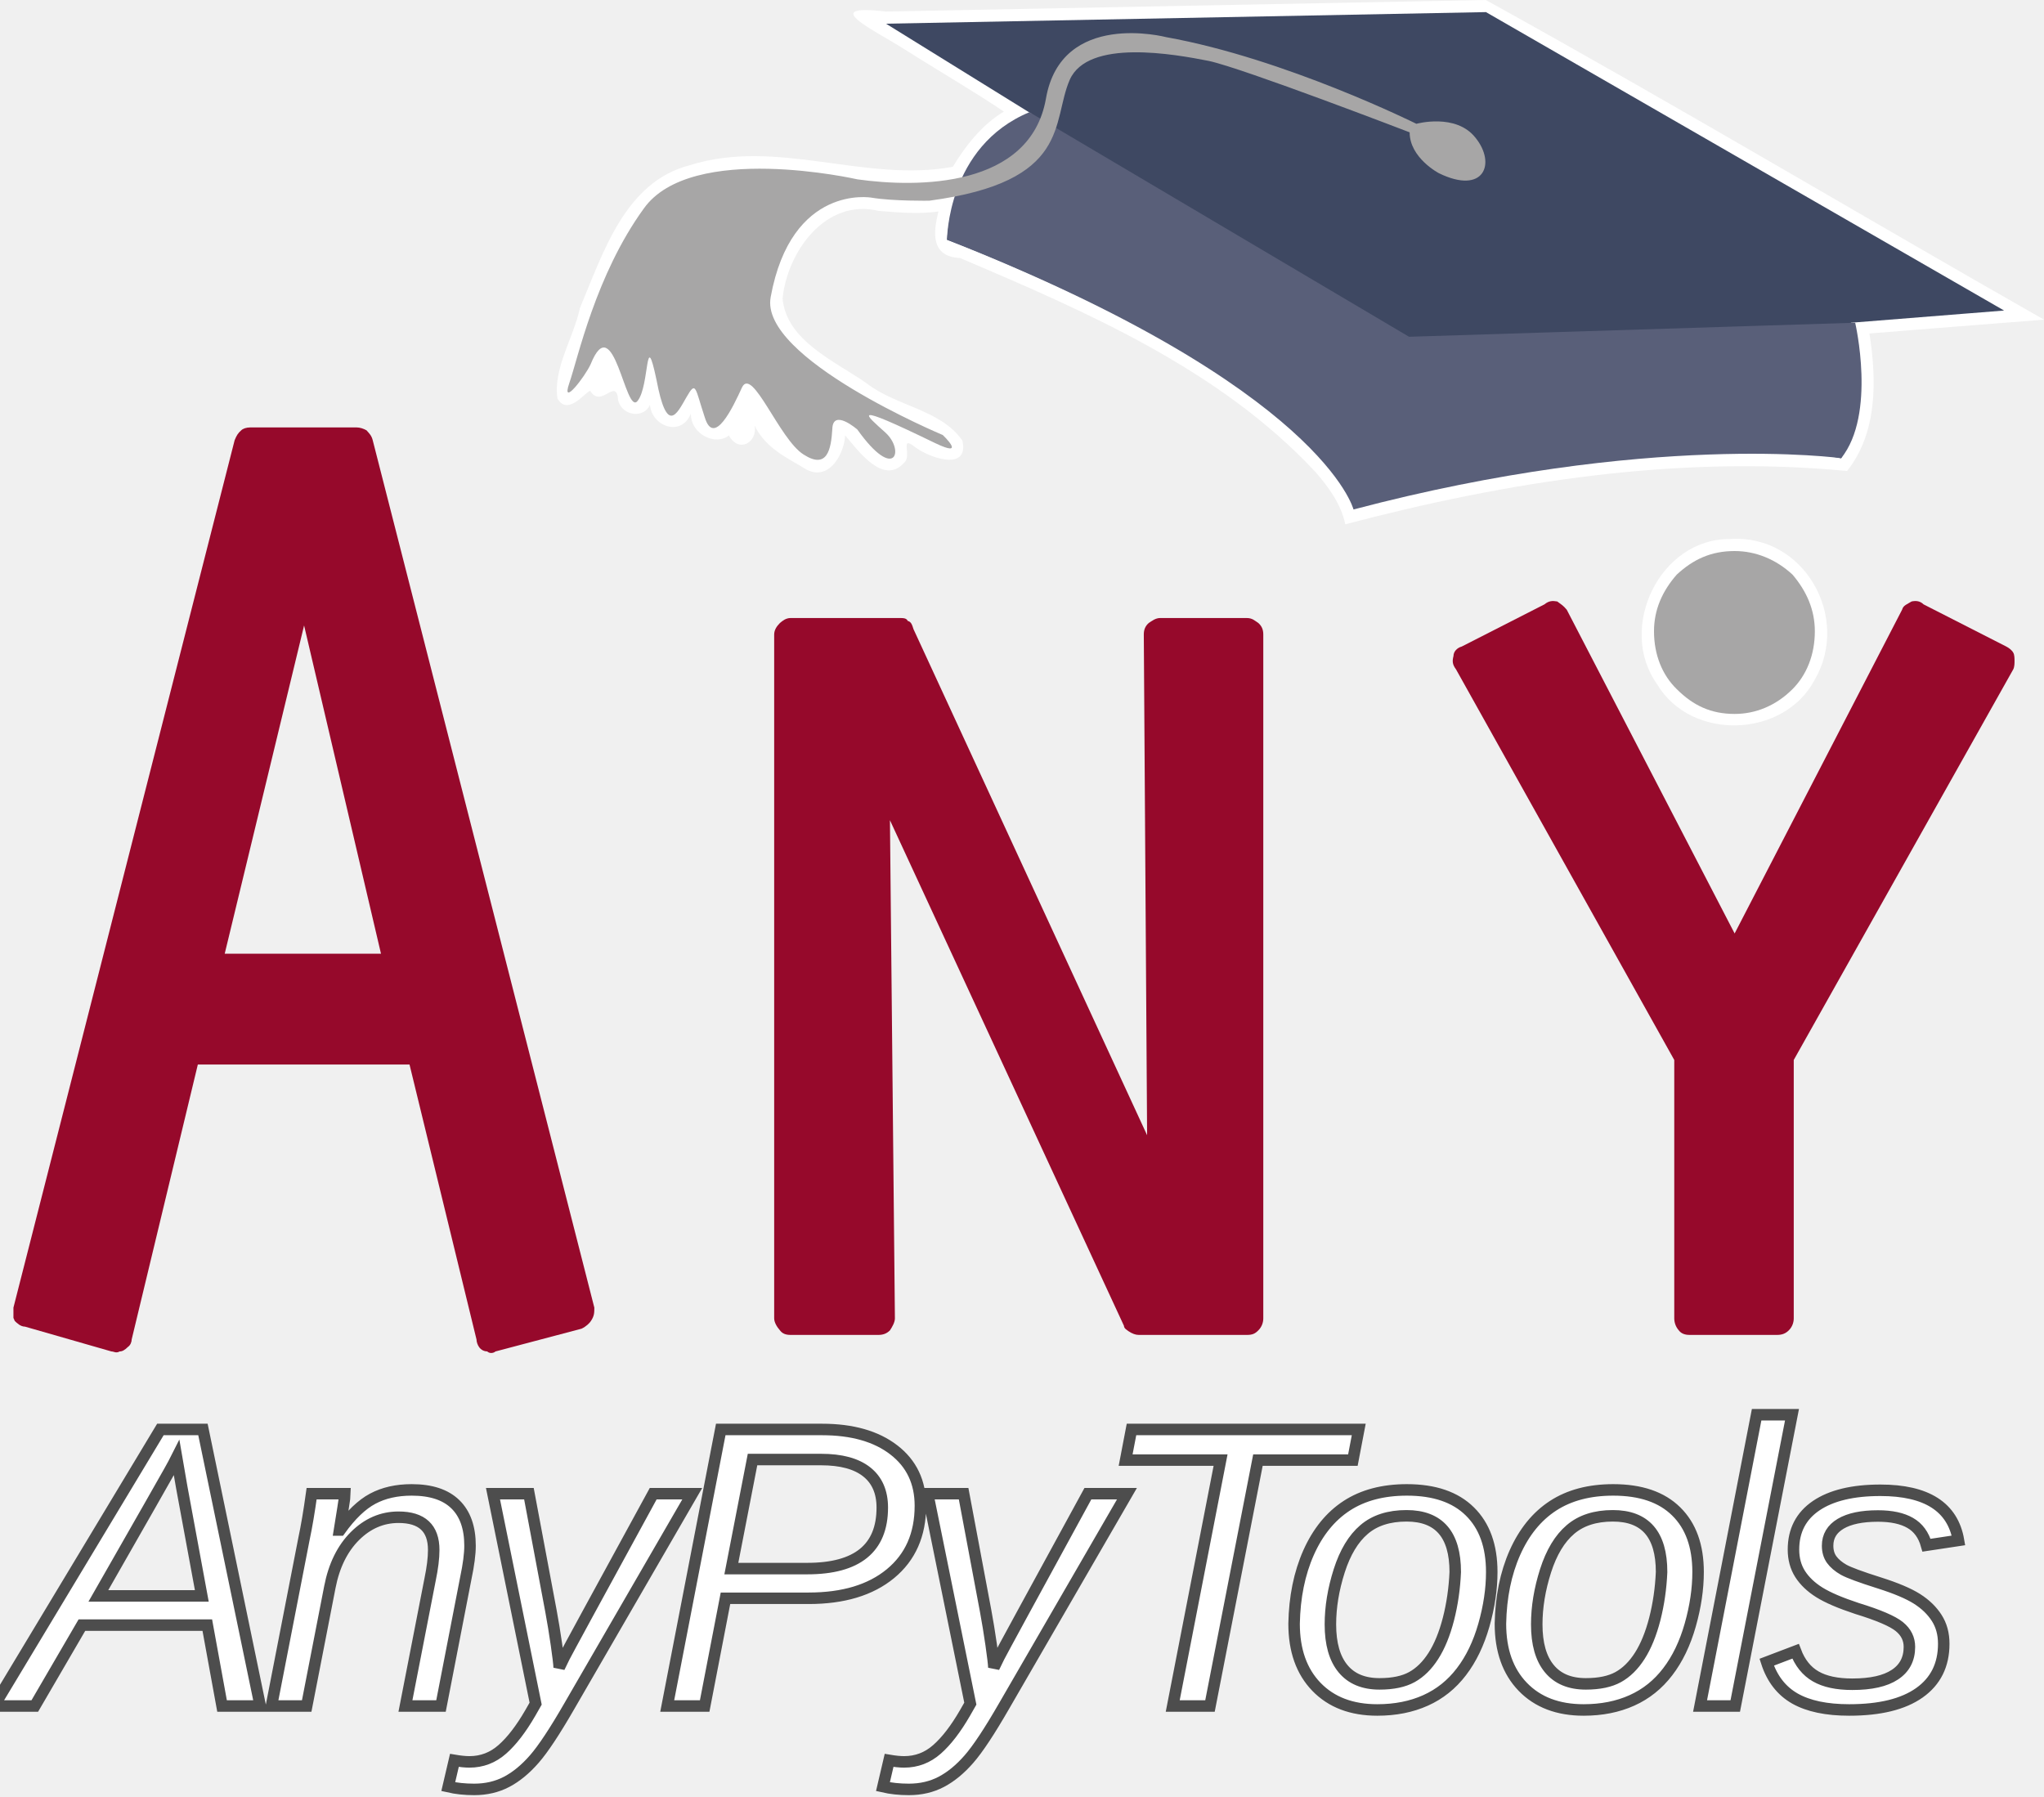
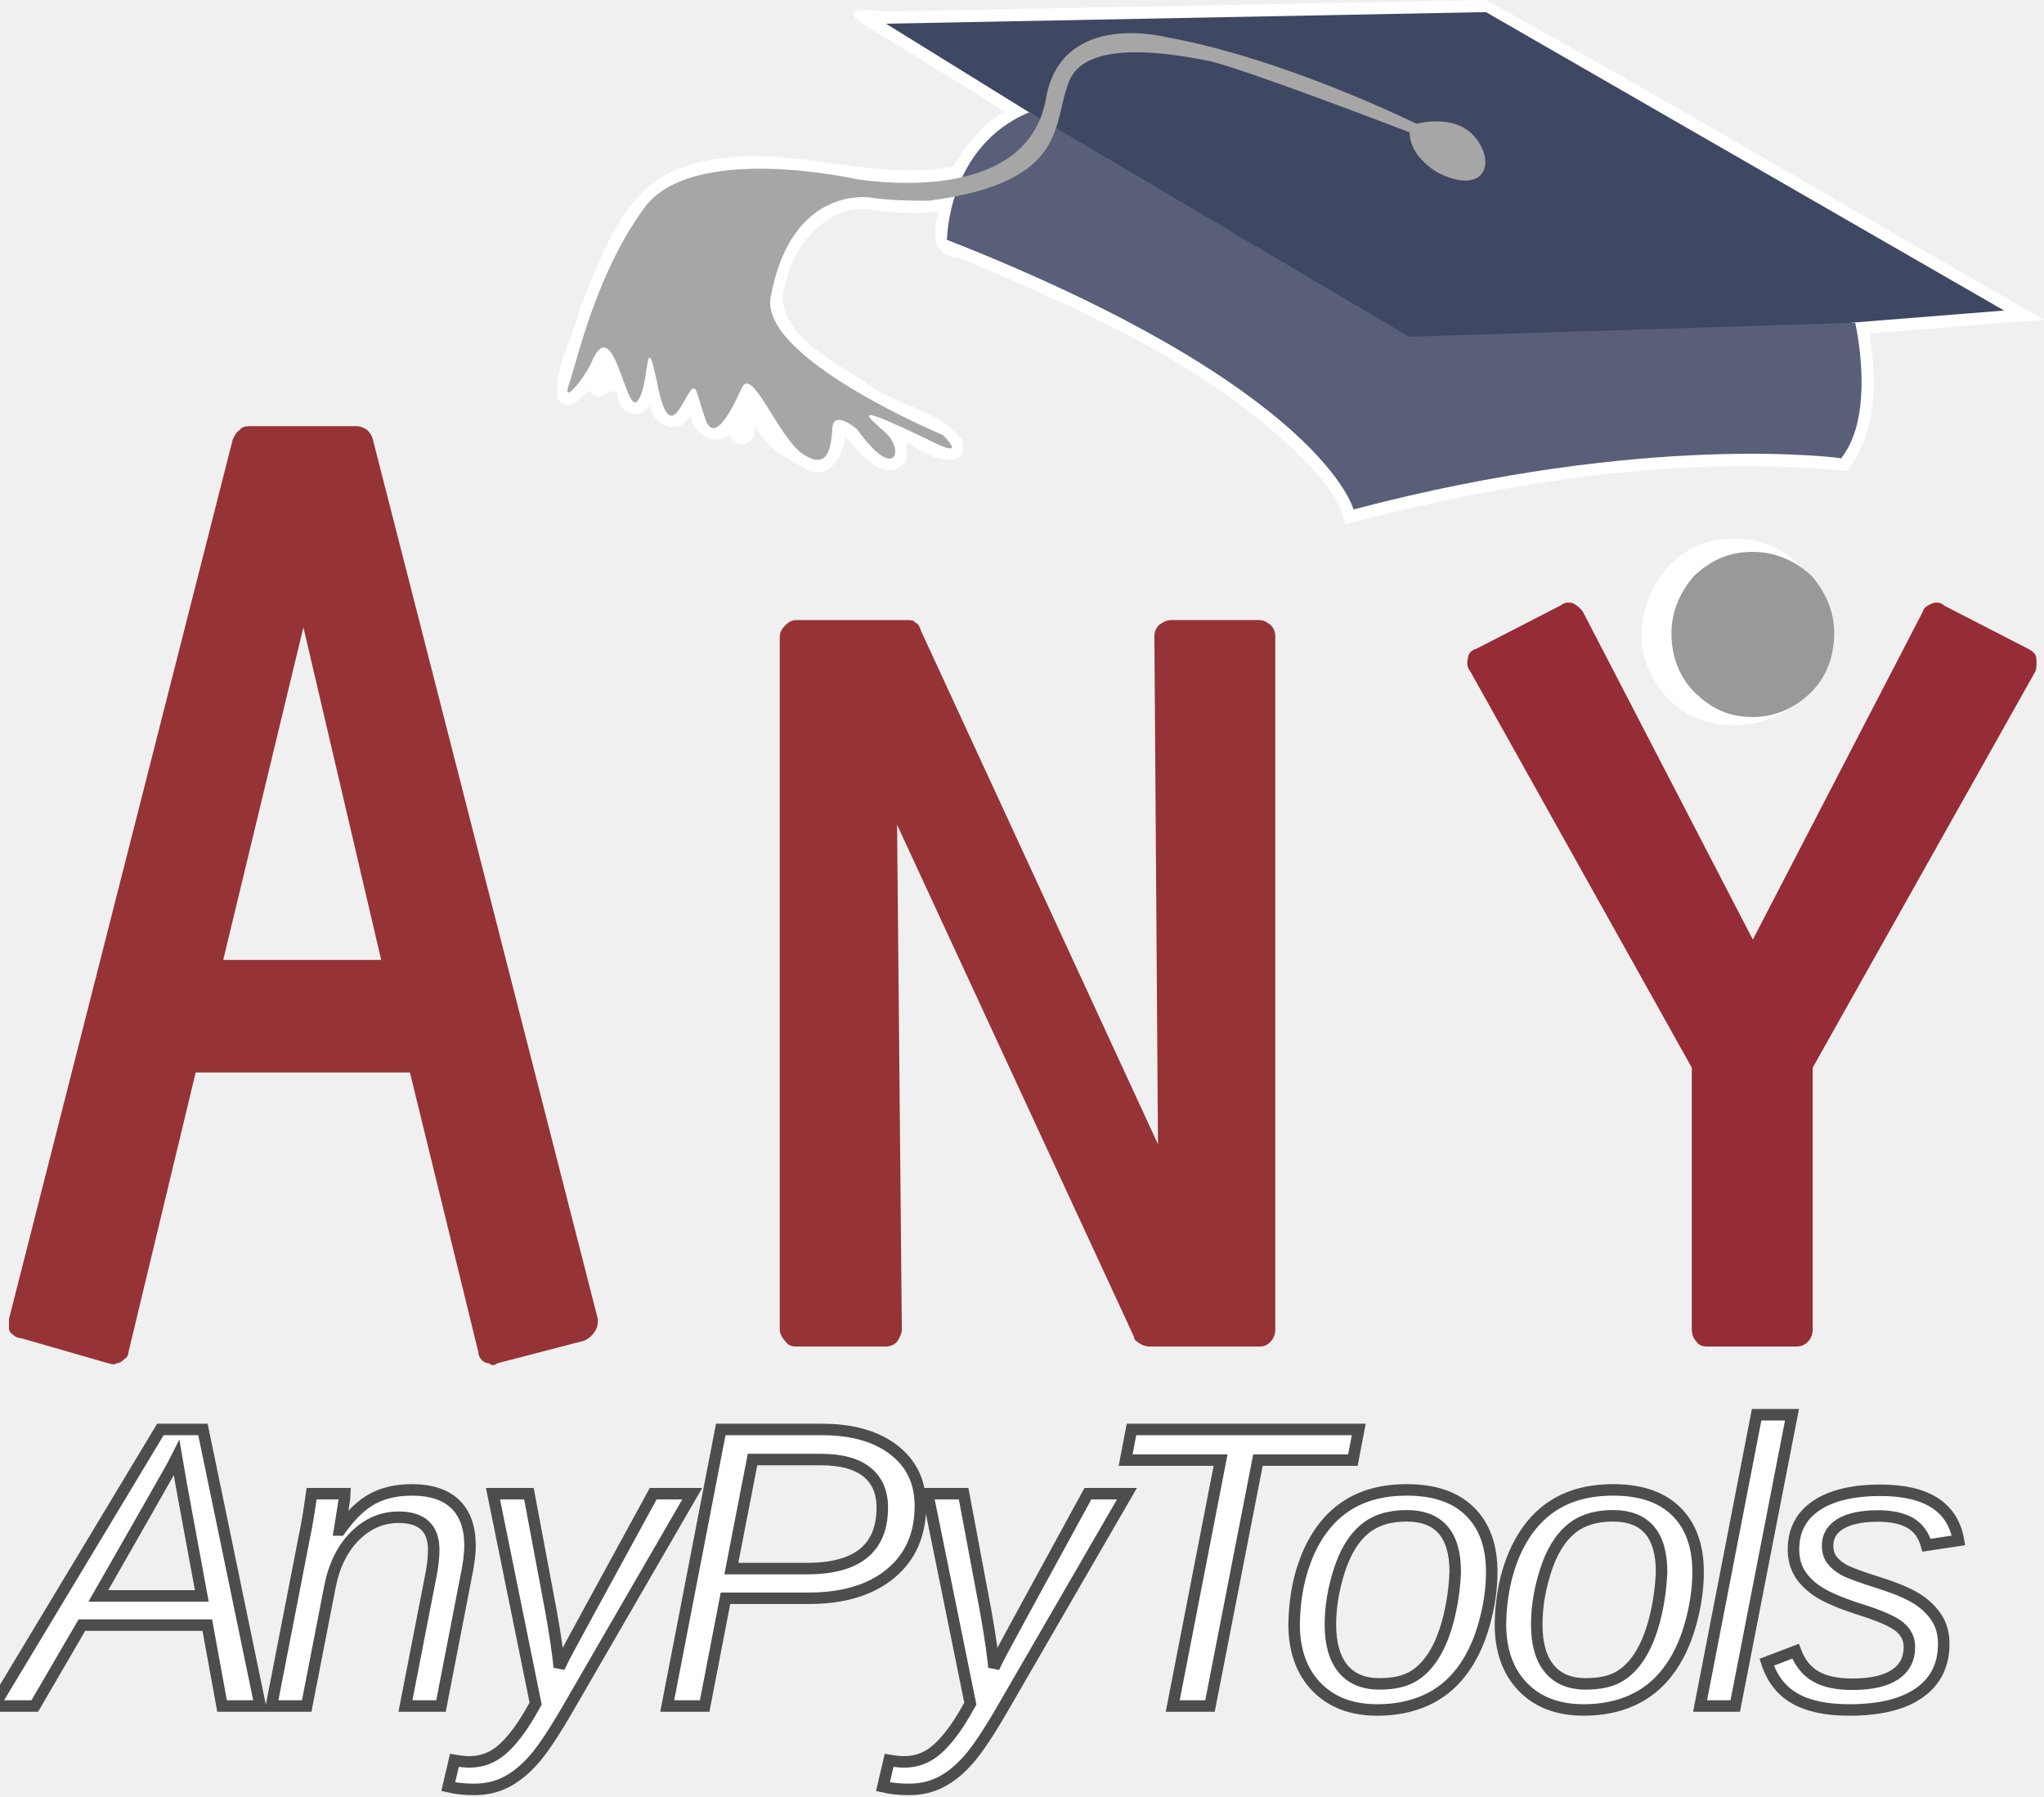
<svg xmlns="http://www.w3.org/2000/svg" width="337.695" height="296.791" id="svg3313" version="1.1">
  <defs id="defs3315" />
  <g id="layer1" transform="translate(-149.4074,-278.9391)">
-     <path id="path2993" d="m 355.387,381.047 -14.276,0 c -0.82,0 -1.366,0.478 -1.913,0.82 -0.615,0.546 -0.82,1.161 -0.82,1.913 l 0.546,82.721 -38.594,-83.609 c -0.205,-0.615 -0.342,-1.23 -0.956,-1.366 -0.205,-0.478 -0.751,-0.478 -1.366,-0.478 l -17.965,0 c -0.82,0 -1.366,0.478 -1.776,0.82 -0.546,0.546 -0.956,1.161 -0.956,1.913 l 0,112.982 c 0,0.615 0.41,1.366 0.956,1.981 0.41,0.546 0.956,0.751 1.776,0.751 l 14.481,0 c 0.751,0 1.366,-0.205 1.913,-0.751 0.41,-0.615 0.82,-1.366 0.82,-1.981 l -0.82,-82.311 38.662,83.541 c 0,0.478 0.615,0.751 0.751,0.888 0.615,0.41 1.161,0.615 1.708,0.615 l 17.828,0 c 0.956,0 1.366,-0.205 1.913,-0.751 0.615,-0.615 0.82,-1.366 0.82,-1.981 l 0,-112.982 c 0,-0.751 -0.205,-1.366 -0.82,-1.913 -0.546,-0.342 -0.956,-0.82 -1.913,-0.82" style="fill:#96092b;fill-opacity:1;fill-rule:evenodd;stroke:none;stroke-width:0.8;stroke-miterlimit:4;stroke-dasharray:none" />
-     <path id="path2995" d="m 408.257,379.681 c -0.615,-0.751 -0.956,-0.888 -1.571,-1.366 -0.751,-0.137 -1.366,-0.137 -2.118,0.478 l -13.661,6.967 c -0.751,0.205 -1.366,0.82 -1.366,1.571 -0.205,0.82 -0.205,1.366 0.41,2.186 l 36.066,64.551 0,42.693 c 0,0.615 0.205,1.366 0.751,1.981 0.41,0.546 1.025,0.751 1.776,0.751 l 14.481,0 c 0.751,0 1.366,-0.205 1.913,-0.751 0.615,-0.615 0.82,-1.366 0.82,-1.981 l 0,-42.693 36.271,-64.551 c 0.205,-0.41 0.205,-1.025 0.205,-1.366 0,-0.41 0,-1.025 -0.205,-1.366 -0.205,-0.41 -0.751,-0.82 -1.161,-1.025 L 467.206,378.793 c -0.615,-0.615 -1.366,-0.615 -1.981,-0.478 -0.751,0.478 -1.366,0.615 -1.571,1.366 L 435.99,433.167 408.257,379.681 Z" style="fill:#96092b;fill-opacity:1;fill-rule:evenodd;stroke:none;stroke-width:0.8;stroke-miterlimit:4;stroke-dasharray:none" />
    <path id="path3049" d="m 277.037,338.211 c 0,0 -2.117,4.84 0.706,10.89 2.823,5.949 -0.202,1.613 -3.126,-2.521 -2.924,-4.336 -2.42,0.605 -2.622,2.823 0,2.218 -0.807,0.605 -1.109,-5.646 -0.403,-6.251 -16.435,-18.351 -19.964,-6.756 -3.529,11.595 -2.722,2.017 -1.21,-4.436" style="fill:#a7a6a6;fill-opacity:1;fill-rule:nonzero;stroke:none" />
    <path style="fill:#ffffff;fill-opacity:1;fill-rule:nonzero;stroke:none" d="m 295.759,280.845 c -11.486,-1.343 -1.712,3.154 3.219,6.321 5.359,3.404 11.239,6.8 16.281,10.21 -3.626,2.164 -6.34,5.675 -8.438,9.125 -14.521,2.673 -29.071,-4.821 -43.5,-0.25 -10.665,2.749 -14.294,14.55 -18.094,23.562 -1.064,4.937 -4.469,10.036 -3.719,14.969 1.683,2.94 4.511,-0.981 5.406,-1.281 1.812,3.075 4.348,-2.436 4.625,1.594 0.639,2.561 4.255,3.071 5.25,0.719 0.285,3.638 5.245,5.341 6.75,1.469 0.043,3.567 4.223,5.324 6.281,3.594 1.697,3.071 4.814,1.036 4.25,-1.625 1.918,3.842 5.302,5.261 8.719,7.344 3.875,1.811 6.138,-3.037 6.25,-5.719 2.155,2.503 6.365,8.455 9.844,4.406 1.139,-1.159 -0.806,-4.418 1.594,-2.562 2.173,1.744 9.08,4.299 7.938,-0.969 -3.534,-5.154 -10.972,-5.694 -15.812,-9.469 -5.138,-3.636 -13.233,-6.96 -13.906,-14 0.775,-7.775 7.132,-16.626 15.875,-14.5 3.272,0.259 6.617,0.561 9.875,0.094 -0.868,3.512 -1.292,7.458 3.562,7.688 20.957,8.904 42.928,18.424 58.656,35.281 2.228,2.533 4.302,5.359 5,8.719 26.886,-7.089 54.983,-11.479 82.906,-8.812 5.038,-6.336 4.899,-15.094 3.688,-22.719 9.615,-0.76 19.228,-1.539 28.844,-2.281 -30.766,-17.507 -61.338,-35.755 -92.219,-52.812 -33.042,0.635 -66.083,1.271 -99.125,1.906 z" id="path3049-1" />
-     <path id="path2997" d="m 186.532,436.514 13.115,-54.237 12.705,54.237 -25.82,0 z m 2.732,-86.478 c -0.546,0.478 -0.751,0.82 -1.093,1.639 l -36.544,143.31 0,1.708 c 0.068,0.137 0.137,0.273 0.205,0.478 0.342,0.342 0.956,0.956 1.708,0.956 l 14.276,4.098 c 0.41,0 0.751,0.342 1.366,0 0.41,0 0.82,-0.205 1.366,-0.751 0.41,-0.273 0.615,-0.82 0.615,-1.23 l 10.929,-45.425 34.973,0 11.066,45.425 c 0,0.41 0.205,0.956 0.41,1.23 0.342,0.546 0.956,0.751 1.366,0.751 0.342,0.342 0.956,0.342 1.366,0 l 14.208,-3.757 c 0.751,-0.342 1.366,-0.956 1.571,-1.298 0.546,-0.82 0.546,-1.366 0.546,-2.186 L 210.986,351.675 c -0.205,-0.82 -0.615,-1.161 -1.025,-1.639 -0.478,-0.273 -1.093,-0.478 -1.639,-0.478 l -0.068,0 -17.35,0 -0.137,0 c -0.683,0 -1.23,0.205 -1.503,0.478" style="fill:#96092b;fill-opacity:1;fill-rule:evenodd;stroke:none;stroke-width:0.8;stroke-miterlimit:4;stroke-dasharray:none" />
    <path style="fill:#ffffff;fill-opacity:1;fill-rule:evenodd;stroke:none" d="m 435.188,368 c -11.608,-0.064 -18.624,14.745 -12,24 5.635,9.42 20.883,8.894 26,-0.688 6.06,-10.348 -1.708,-24.192 -14,-23.312 z" id="path3001-5" />
-     <path id="path3001" d="m 435.99,369.982 c -3.894,0 -6.831,1.366 -9.563,3.894 -2.391,2.732 -3.757,5.806 -3.757,9.358 0,3.894 1.366,7.241 3.757,9.563 2.732,2.732 5.67,4.098 9.563,4.098 3.484,0 6.831,-1.366 9.563,-4.098 2.322,-2.322 3.689,-5.67 3.689,-9.563 0,-3.552 -1.366,-6.626 -3.689,-9.358 -2.732,-2.527 -6.079,-3.894 -9.563,-3.894" style="fill:#a7a6a6;fill-opacity:1;fill-rule:evenodd;stroke:none" />
-     <flowRoot style="font-style:normal;font-weight:normal;font-size:40px;line-height:125%;font-family:Sans;letter-spacing:-3.97px;word-spacing:0px;fill:#ffffff;fill-opacity:1;stroke:#4d4d4d;stroke-width:1px;stroke-linecap:butt;stroke-linejoin:miter;stroke-opacity:1" id="flowRoot3001" xml:space="preserve" transform="translate(0,12)">
-       <flowRegion id="flowRegion3003" />
-       <flowPara id="flowPara3007" />
+     <flowRoot style="font-style:normal;font-weight:normal;line-height:0.01%;font-family:sans-serif;letter-spacing:-3.97px;word-spacing:0px;fill:#ffffff;fill-opacity:1;stroke:#4d4d4d;stroke-width:1px;stroke-linecap:butt;stroke-linejoin:miter;stroke-opacity:1" id="flowRoot3001" xml:space="preserve" transform="translate(0,12)">
+       <flowRegion id="flowRegion3003" style="font-family:sans-serif" />
+       <flowPara id="flowPara3007" style="font-size:40px;line-height:1.25;font-family:sans-serif"> </flowPara>
    </flowRoot>
-     <text id="text3009" y="560.806" x="151.687" style="font-style:oblique;font-variant:normal;font-weight:normal;font-stretch:normal;font-size:66.401px;line-height:125%;font-family:Candara;-inkscape-font-specification:'Candara Oblique';text-align:start;letter-spacing:-4.022px;word-spacing:0px;writing-mode:lr-tb;text-anchor:start;fill:#ffffff;fill-opacity:1;stroke:#4d4d4d;stroke-width:1.9;stroke-miterlimit:4;stroke-dasharray:none" xml:space="preserve">
-       <tspan style="font-style:oblique;font-variant:normal;font-weight:normal;font-stretch:normal;font-family:Arial;-inkscape-font-specification:'Arial Oblique';letter-spacing:-2.839px;word-spacing:0px;fill:#ffffff;fill-opacity:1;stroke:#4d4d4d;stroke-width:1.9;stroke-miterlimit:4;stroke-dasharray:none" y="560.806" x="151.687" id="tspan3011">AnyPyTools</tspan>
+     <text id="text3009" y="560.806" x="151.687" style="font-style:oblique;font-variant:normal;font-weight:normal;font-stretch:normal;line-height:0%;font-family:Candara;-inkscape-font-specification:'Candara Oblique';text-align:start;letter-spacing:-4.022px;word-spacing:0px;writing-mode:lr-tb;text-anchor:start;fill:#ffffff;fill-opacity:1;stroke:#4d4d4d;stroke-width:1.9;stroke-miterlimit:4;stroke-dasharray:none" xml:space="preserve">
+       <tspan style="font-style:oblique;font-variant:normal;font-weight:normal;font-stretch:normal;font-size:66.401px;line-height:1.25;font-family:Arial;-inkscape-font-specification:'Arial Oblique';letter-spacing:-2.839px;word-spacing:0px;fill:#ffffff;fill-opacity:1;stroke:#4d4d4d;stroke-width:1.9;stroke-miterlimit:4;stroke-dasharray:none" y="560.806" x="151.687" id="tspan3011">AnyPyTools</tspan>
    </text>
    <path id="path3043" d="m 373.227,362.41 c 0,0 51.12,-13.309 80.36,-7.764 0,0 5.546,-7.865 1.613,-22.384 l 25.308,-2.017 -85.603,-49.306 -99.114,1.916 24.098,14.923 c 0,0 -12.704,4.033 -14.015,20.771 0,0 59.186,22.082 67.353,43.861" style="fill:#3e4862;fill-opacity:1;fill-rule:nonzero;stroke:none" />
    <path id="path3045" d="m 319.486,297.475 62.715,37.105 73.705,-2.319 c 0,0 3.529,15.124 -2.319,22.384 0,0 -31.66,-4.436 -80.562,8.47 0,0 -5.041,-20.065 -67.152,-44.567 0,0 0,-15.427 13.612,-21.073" style="fill:#595f79;fill-opacity:1;fill-rule:nonzero;stroke:none" />
    <path id="path3047" d="m 276.734,328.027 c -1.916,10.083 28.434,22.787 28.434,22.787 0,0 4.134,3.932 -1.311,1.311 -14.519,-7.058 -11.394,-4.638 -8.167,-1.714 3.227,2.924 1.613,8.268 -4.638,-0.504 0,0 -4.033,-3.529 -4.134,-0.101 -0.202,3.327 -0.807,6.756 -4.739,4.235 -4.033,-2.521 -8.47,-14.62 -10.184,-11.091 -1.512,3.327 -4.638,9.881 -6.151,4.941 -1.613,-4.84 -1.412,-6.151 -3.025,-3.327 -1.613,2.823 -3.226,6.251 -4.941,-2.823 -1.916,-9.075 -1.109,0.907 -3.126,3.428 -2.017,2.622 -3.932,-15.528 -7.764,-6.05 -0.907,2.017 -4.941,7.26 -3.529,3.126 1.412,-4.033 4.336,-17.847 12.301,-28.837 7.865,-11.091 35.29,-4.84 35.29,-4.84 9.982,1.412 28.534,1.412 31.156,-13.309 2.521,-14.721 19.863,-10.184 19.863,-10.184 19.662,3.529 41.34,14.318 41.34,14.318 0,0 6.554,-1.815 9.78,2.319 3.428,4.235 1.412,9.478 -6.05,5.848 0,0 -4.84,-2.521 -4.84,-6.756 0,0 -27.526,-10.587 -33.172,-11.797 -5.646,-1.109 -19.964,-3.731 -22.989,3.126 -3.025,6.957 0.302,16.839 -23.191,19.964 0,0 -5.949,0.101 -9.579,-0.504 0,0 -13.208,-2.319 -16.637,16.435" style="fill:#a7a6a6;fill-opacity:1;fill-rule:nonzero;stroke:none" />
+     <g id="g1466" transform="matrix(0.9475327,0,0,0.9475327,128.4483,-277.6561)">
+       <g id="g1425" transform="matrix(1.066667,0,0,1.066667,-23.26145,536.399)">
+         <path d="m 248.266,149.189 h -14.282 c -0.783,0 -1.37,0.391 -1.957,0.783 -0.587,0.587 -0.782,1.174 -0.782,1.957 l 0.587,82.954 -38.738,-83.932 c -0.196,-0.587 -0.391,-1.174 -0.978,-1.369 -0.196,-0.391 -0.783,-0.391 -1.369,-0.391 h -18 c -0.783,0 -1.37,0.391 -1.761,0.783 -0.587,0.587 -0.978,1.174 -0.978,1.957 v 113.279 c 0,0.587 0.391,1.369 0.978,1.957 0.391,0.587 0.978,0.782 1.761,0.782 h 14.478 c 0.782,0 1.369,-0.196 1.957,-0.782 0.391,-0.587 0.782,-1.369 0.782,-1.957 l -0.782,-82.563 38.738,83.737 c 0,0.587 0.587,0.783 0.782,0.978 0.587,0.391 1.174,0.587 1.761,0.587 h 17.804 c 0.978,0 1.369,-0.196 1.957,-0.782 0.587,-0.587 0.782,-1.369 0.782,-1.957 V 151.928 c 0,-0.783 -0.195,-1.37 -0.782,-1.957 -0.587,-0.391 -0.978,-0.783 -1.957,-0.783 z" style="fill:#953337;fill-opacity:1;fill-rule:evenodd;stroke-width:2.978" id="path143" />
+         <path d="m 301.287,147.82 c -0.587,-0.782 -0.978,-0.978 -1.565,-1.369 -0.782,-0.196 -1.369,-0.196 -2.152,0.391 l -13.695,7.043 c -0.783,0.196 -1.37,0.783 -1.37,1.565 -0.195,0.783 -0.195,1.369 0.391,2.152 l 36.195,64.759 v 42.847 c 0,0.587 0.196,1.369 0.783,1.957 0.391,0.587 0.978,0.782 1.761,0.782 h 14.478 c 0.782,0 1.37,-0.196 1.956,-0.782 0.587,-0.587 0.783,-1.369 0.783,-1.957 v -42.847 l 36.39,-64.759 c 0.196,-0.391 0.196,-0.978 0.196,-1.37 0,-0.391 0,-0.978 -0.196,-1.369 -0.196,-0.391 -0.783,-0.783 -1.174,-0.978 l -13.695,-7.043 c -0.587,-0.587 -1.369,-0.587 -1.957,-0.391 -0.783,0.391 -1.369,0.587 -1.565,1.369 l -27.782,53.607 z" style="fill:#952c36;fill-opacity:1;fill-rule:evenodd;stroke-width:2.978" id="path145" />
+         <path d="m 81.771,118.081 c -0.587,0.391 -0.782,0.783 -1.174,1.565 L 44.011,263.447 v 1.676 c 0.05,0.152 0.113,0.31 0.196,0.476 0.391,0.391 0.978,0.978 1.761,0.978 l 14.282,4.109 c 0.391,0 0.783,0.391 1.37,0 0.391,0 0.782,-0.196 1.37,-0.783 0.391,-0.196 0.587,-0.782 0.587,-1.174 L 74.532,223.144 h 35.021 l 11.152,45.586 c 0,0.391 0.196,0.978 0.391,1.174 0.391,0.587 0.978,0.783 1.369,0.783 0.391,0.391 0.978,0.391 1.37,0 l 14.282,-3.717 c 0.782,-0.391 1.369,-0.978 1.565,-1.369 0.587,-0.783 0.587,-1.369 0.587,-2.152 L 103.488,119.647 c -0.196,-0.782 -0.587,-1.174 -0.978,-1.565 -0.559,-0.373 -1.118,-0.57 -1.677,-0.587 -0.028,-5.9e-4 -0.055,0 -0.083,0 H 83.336 c -0.037,0 -0.071,-5.9e-4 -0.106,0 -0.728,0.017 -1.272,0.214 -1.459,0.587 z m -2.739,86.671 13.108,-54.39 12.717,54.39 z" style="fill:#953337;fill-opacity:1;fill-rule:evenodd;stroke-width:2.978" id="path147" />
+         <path d="m 329.068,138.037 c -3.913,0 -6.848,1.37 -9.587,3.913 -2.348,2.739 -3.717,5.869 -3.717,9.391 0,3.913 1.369,7.239 3.717,9.587 2.739,2.739 5.674,4.109 9.587,4.109 3.522,0 6.848,-1.369 9.587,-4.109 2.348,-2.348 3.717,-5.674 3.717,-9.587 0,-3.522 -1.369,-6.652 -3.717,-9.391 -2.739,-2.543 -6.065,-3.913 -9.587,-3.913 z" style="fill:#999999;fill-opacity:1;fill-rule:evenodd;stroke-width:2.978" id="path152" />
+       </g>
+     </g>
  </g>
</svg>
